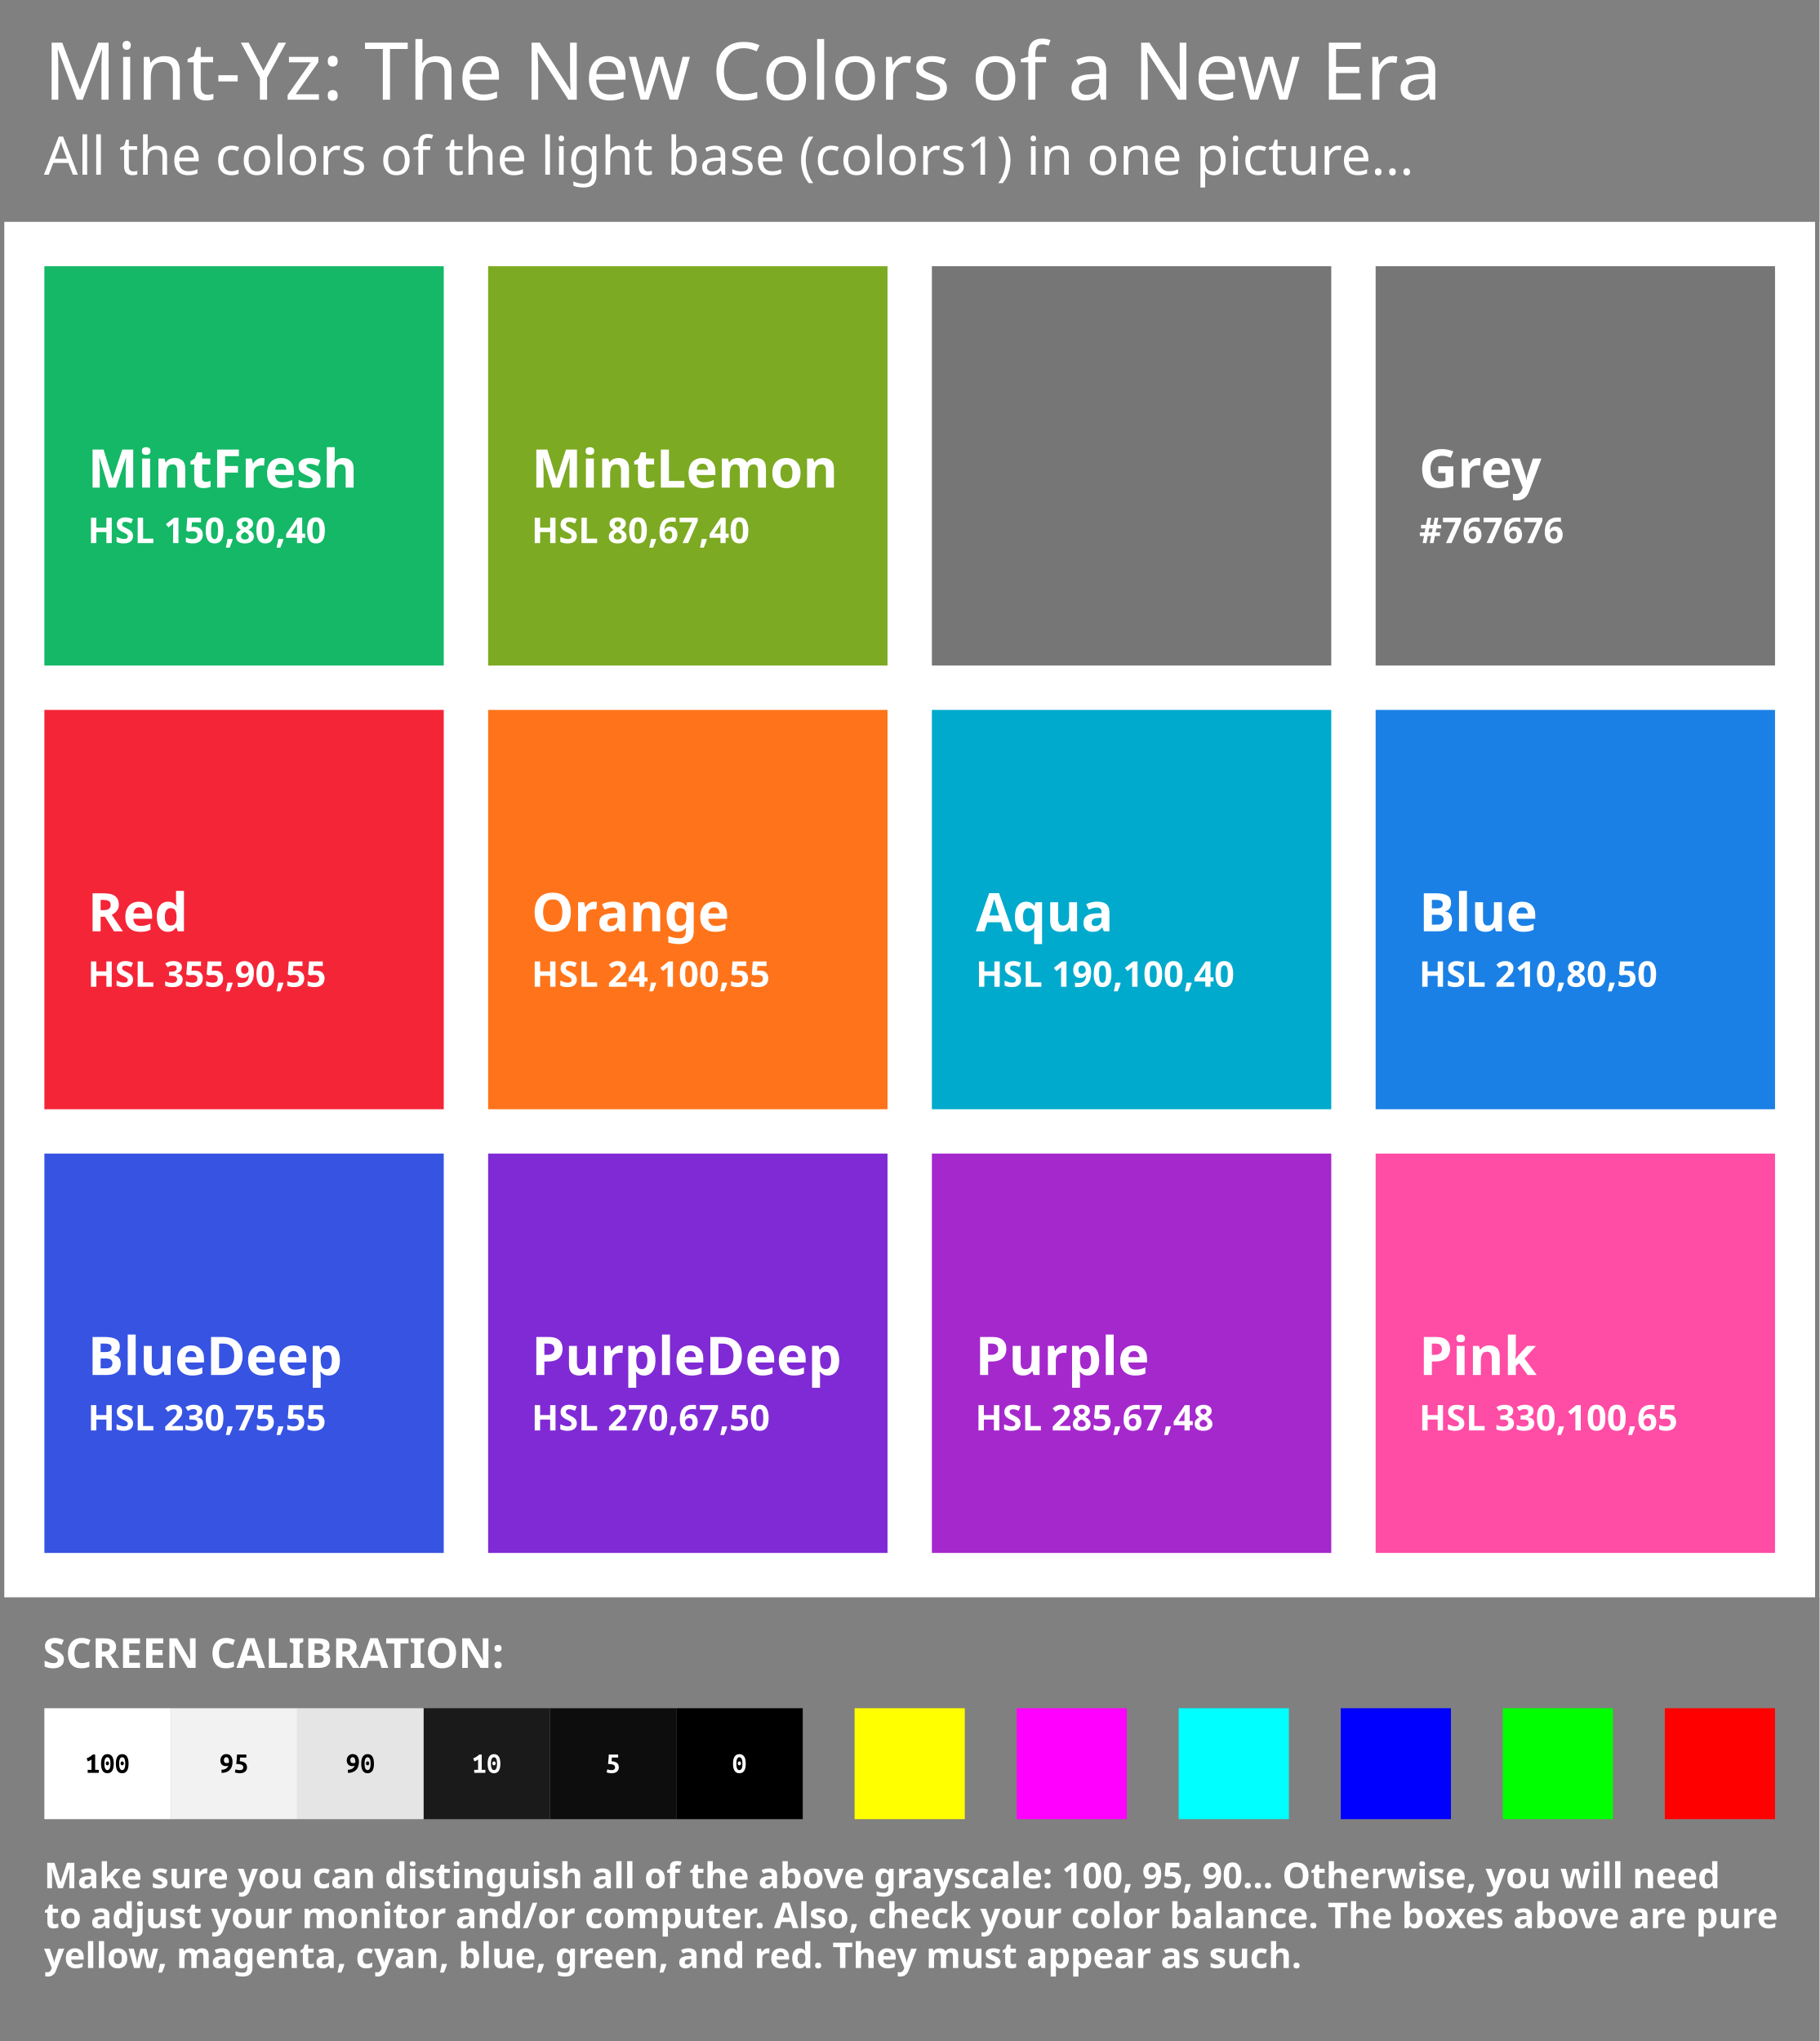
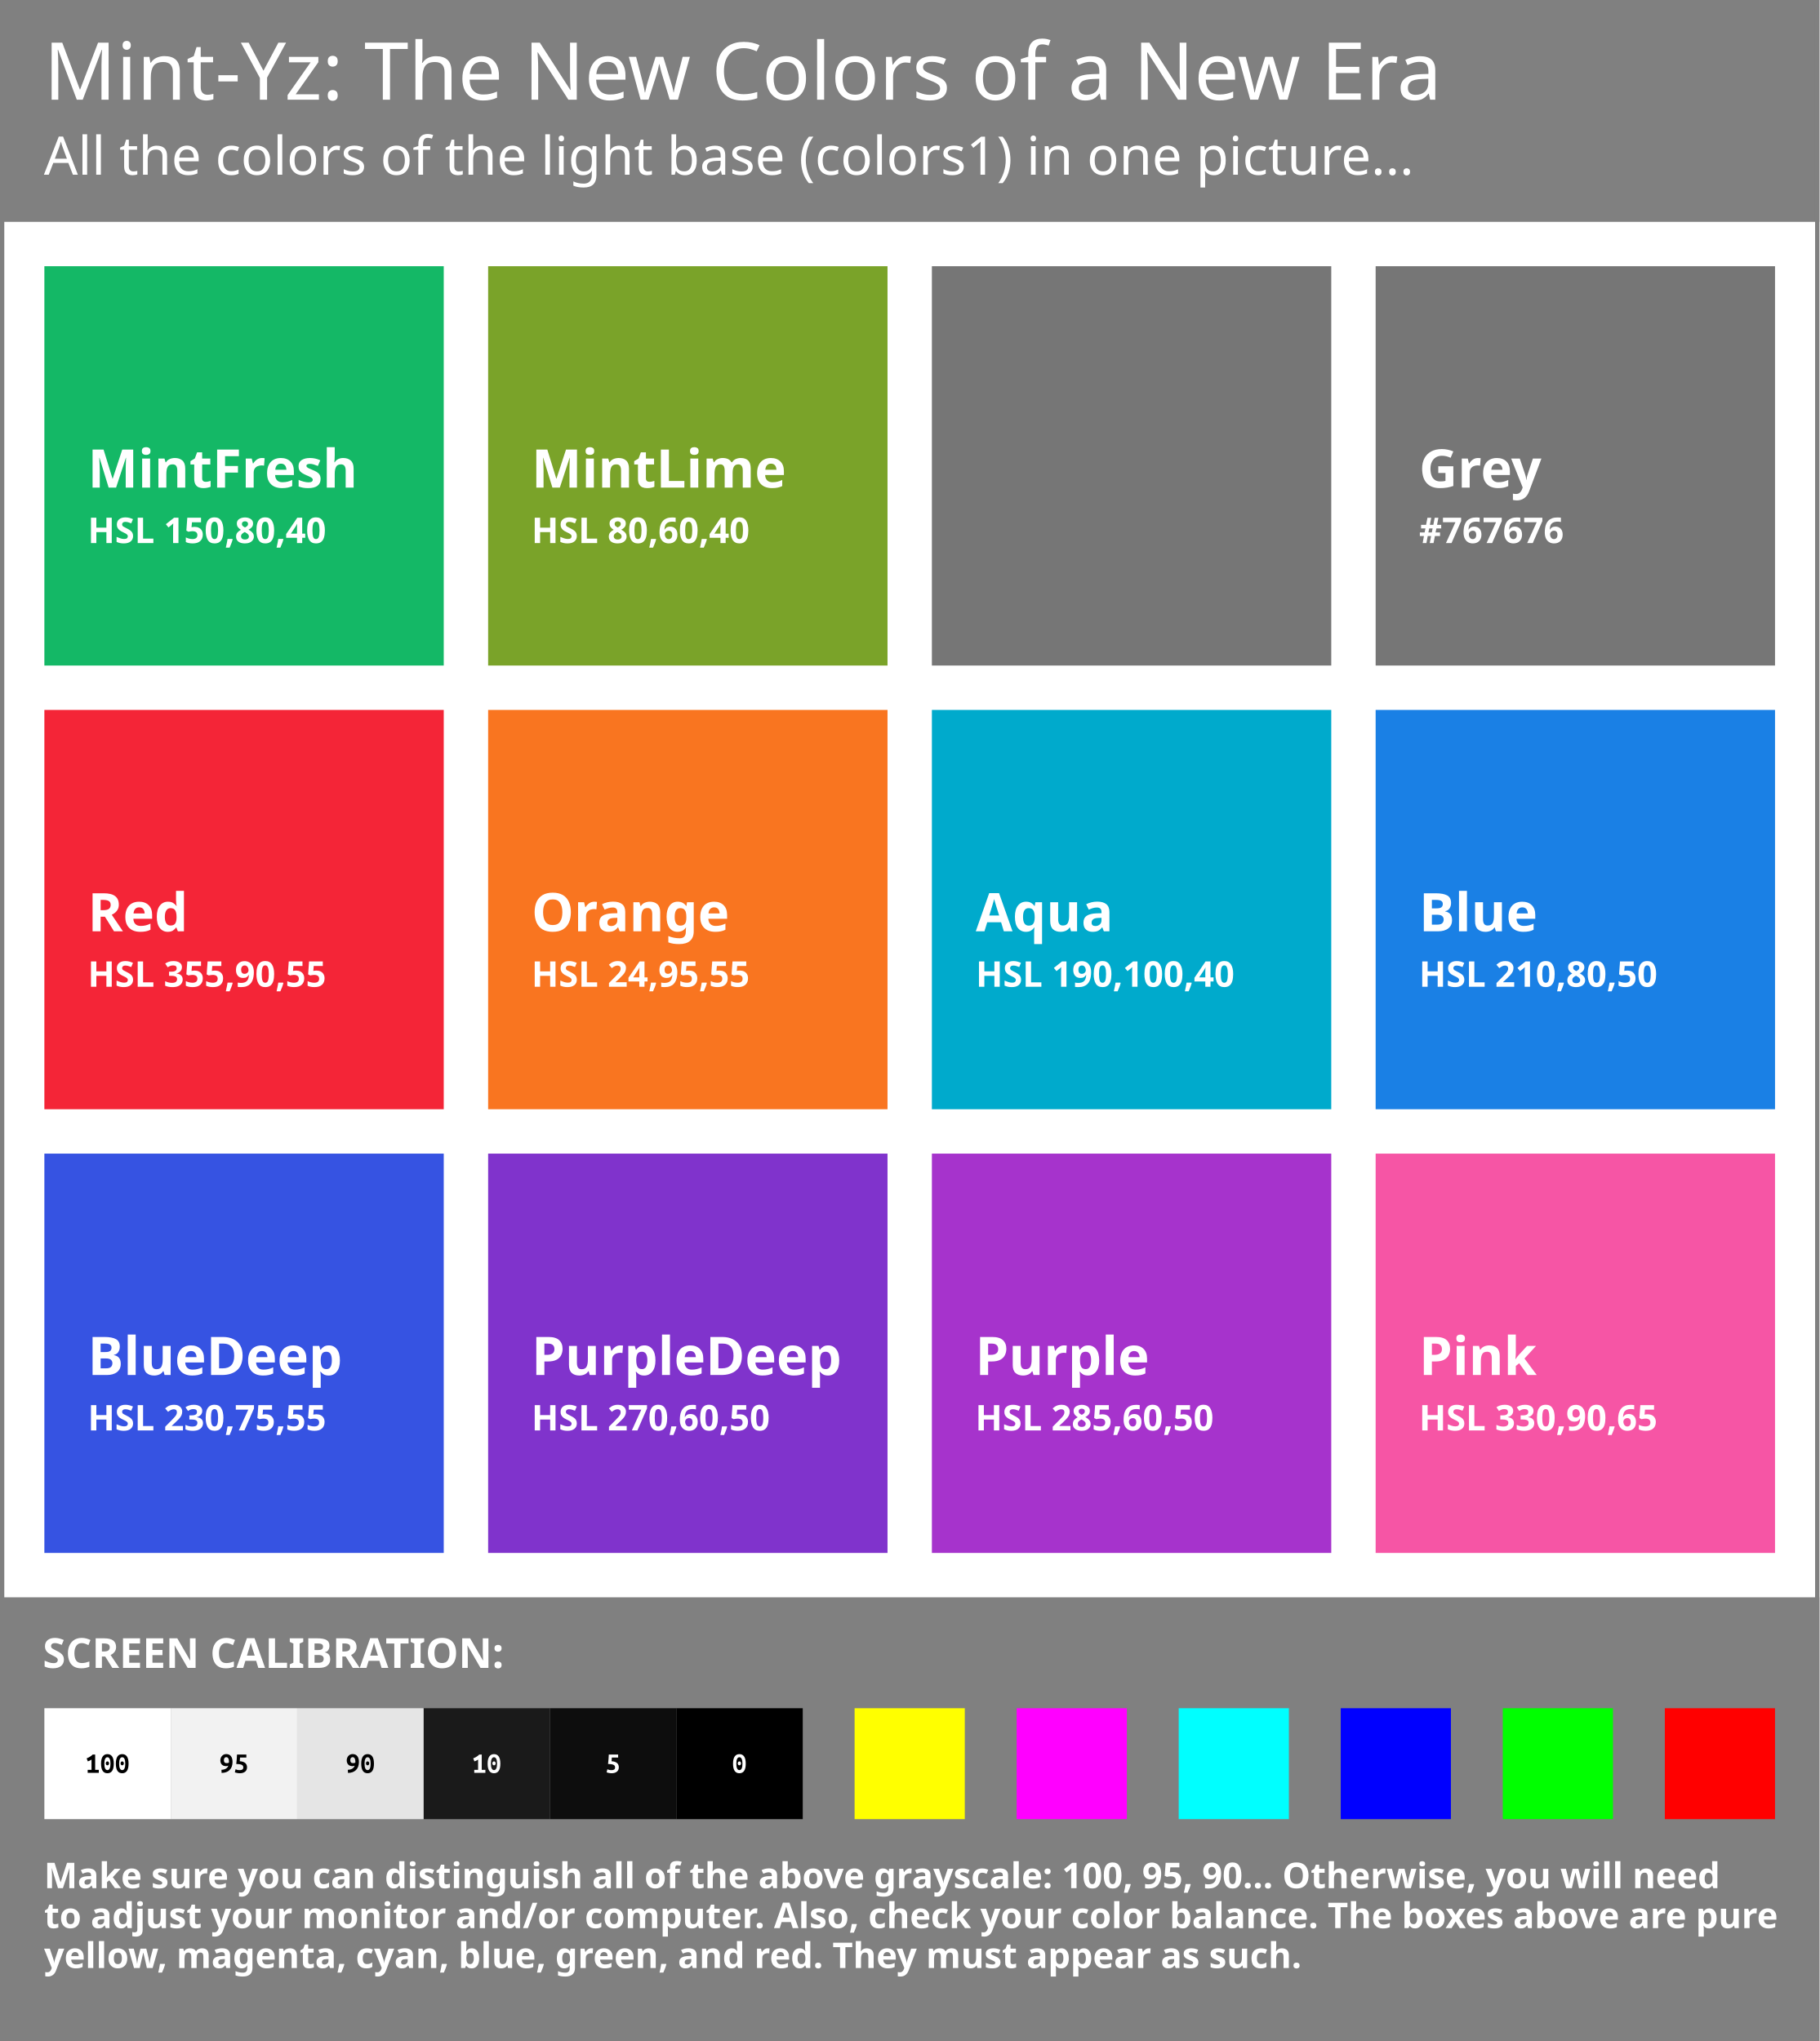
<svg xmlns="http://www.w3.org/2000/svg" width="820" height="920" viewBox="0 0 820 920" version="1.1" id="svg8">
  <defs id="defs2" />
  <g id="layer5">
    <rect y="0" x="0" height="920" width="820" id="rect122" style="fill:#ffffff;fill-opacity:1;stroke:none;stroke-width:0;stroke-opacity:1" />
  </g>
  <g id="layer1" transform="translate(0,-91.79999)">
    <rect y="91.8" x="0" height="100" width="820" id="rect903" style="opacity:1;vector-effect:none;fill:#808080;fill-opacity:1;stroke:none;stroke-width:0;stroke-linecap:butt;stroke-linejoin:miter;stroke-miterlimit:4;stroke-dasharray:none;stroke-dashoffset:0;stroke-opacity:1" />
    <text xml:space="preserve" style="font-style:normal;font-variant:normal;font-weight:normal;font-stretch:normal;font-size:24px;line-height:1.25;font-family:'DejaVu Sans';-inkscape-font-specification:'DejaVu Sans';text-align:start;letter-spacing:0px;word-spacing:0px;text-anchor:start;fill:#000000;fill-opacity:1;stroke:none" x="19.784" y="136.748" id="text947">
      <tspan x="19.784" y="136.748" style="font-style:normal;font-variant:normal;font-weight:normal;font-stretch:normal;font-size:36px;font-family:'Ubuntu Mono';-inkscape-font-specification:'Ubuntu Mono';fill:#ffffff;fill-opacity:1" id="tspan921">Mint-Yz: The New Colors of a New Era</tspan>
      <tspan id="tspan135" x="19.784" y="170.556" style="font-style:normal;font-variant:normal;font-weight:normal;font-stretch:normal;font-size:24px;font-family:'Ubuntu Mono';-inkscape-font-specification:'Ubuntu Mono';fill:#ffffff;fill-opacity:1">All the colors of the light base (colors1) in one picture...</tspan>
    </text>
    <rect y="92.768" x="0.968" height="918.063" width="818.063" id="rect115" style="fill:none;fill-opacity:1;stroke:#808080;stroke-width:1.937;stroke-opacity:1" />
    <g id="g1134" transform="translate(0,-50)">
      <rect y="861.8" x="0" height="200" width="820" id="rect4820" style="opacity:1;vector-effect:none;fill:#808080;fill-opacity:1;stroke:none;stroke-width:0;stroke-linecap:butt;stroke-linejoin:miter;stroke-miterlimit:4;stroke-dasharray:none;stroke-dashoffset:0;stroke-opacity:1" />
      <g id="g1061">
        <g transform="matrix(0,-2.099737,2.760329,0,-19.81775,889.5778)" style="display:inline" id="g1269">
          <rect transform="rotate(-90)" rx="6.3846035e-17" y="-34.396" x="-297" height="23.812" width="17.992" id="rect7" style="fill:#ff0000;fill-opacity:1;stroke:none;stroke-width:0.15;stroke-miterlimit:4;stroke-dasharray:none;stroke-opacity:1" />
          <rect transform="rotate(-90)" style="fill:#00ff00;fill-opacity:1;stroke:none;stroke-width:0.15;stroke-miterlimit:4;stroke-dasharray:none;stroke-opacity:1" id="rect9" width="17.992" height="23.812" x="-270.542" y="-34.396" rx="6.3846035e-17" />
          <rect transform="rotate(-90)" rx="6.3846035e-17" y="-34.396" x="-244.083" height="23.812" width="17.992" id="rect11" style="fill:#0000ff;fill-opacity:1;stroke:none;stroke-width:0.15;stroke-miterlimit:4;stroke-dasharray:none;stroke-opacity:1" />
          <rect transform="rotate(-90)" style="fill:#ffff00;fill-opacity:1;stroke:none;stroke-width:0.15;stroke-miterlimit:4;stroke-dasharray:none;stroke-opacity:1" id="rect818" width="17.992" height="23.812" x="-164.708" y="-34.396" rx="6.3846035e-17" />
          <rect transform="rotate(-90)" rx="6.3846035e-17" y="-34.396" x="-217.625" height="23.812" width="17.992" id="rect820-7" style="fill:#00ffff;fill-opacity:1;stroke:none;stroke-width:0.15;stroke-miterlimit:4;stroke-dasharray:none;stroke-opacity:1" />
          <rect transform="rotate(-90)" style="fill:#ff00ff;fill-opacity:1;stroke:none;stroke-width:0.15;stroke-miterlimit:4;stroke-dasharray:none;stroke-opacity:1" id="rect822-6" width="17.992" height="23.812" x="-191.167" y="-34.396" rx="6.3846035e-17" />
        </g>
        <rect transform="scale(-1)" style="display:inline;fill:#000000;fill-opacity:1;stroke:none;stroke-width:0.387;stroke-miterlimit:4;stroke-dasharray:none;stroke-opacity:1" id="rect1035" width="56.966" height="50" x="-361.798" y="-961.8" rx="2.0215312e-16" />
        <rect transform="scale(-1)" rx="2.0215312e-16" y="-961.8" x="-304.831" height="50" width="56.966" id="rect1037" style="display:inline;fill:#0d0d0d;fill-opacity:1;stroke:none;stroke-width:0.387;stroke-miterlimit:4;stroke-dasharray:none;stroke-opacity:1" />
        <rect transform="scale(-1)" style="display:inline;fill:#f2f2f2;fill-opacity:1;stroke:none;stroke-width:0.387;stroke-miterlimit:4;stroke-dasharray:none;stroke-opacity:1" id="rect1039" width="56.966" height="50" x="-133.933" y="-961.8" rx="2.0215312e-16" />
        <rect transform="scale(-1)" rx="2.0215312e-16" y="-961.8" x="-247.865" height="50" width="56.966" id="rect1041" style="display:inline;fill:#1a1a1a;fill-opacity:1;stroke:none;stroke-width:0.387;stroke-miterlimit:4;stroke-dasharray:none;stroke-opacity:1" />
        <rect transform="scale(-1)" style="display:inline;fill:#e5e5e5;fill-opacity:1;stroke:none;stroke-width:0.387;stroke-miterlimit:4;stroke-dasharray:none;stroke-opacity:1" id="rect1043" width="56.966" height="50" x="-190.899" y="-961.8" rx="2.0215312e-16" />
        <rect rx="2.0215312e-16" y="-961.8" x="-76.966" height="50" width="56.966" id="rect1045" style="display:inline;fill:#ffffff;fill-opacity:1;stroke:none;stroke-width:0.387;stroke-miterlimit:4;stroke-dasharray:none;stroke-opacity:1" transform="scale(-1)" />
        <g id="g1028">
          <g style="font-weight:bold;font-size:13.333px;line-height:17.778px;font-family:'Ubuntu Mono';-inkscape-font-specification:'Ubuntu Mono Bold';letter-spacing:0px;word-spacing:0px" id="text135" aria-label="100">
            <path id="path983" style="font-size:13.333px;text-align:center;text-anchor:middle" d="m 41.25,939.573 v -4.613 q -0.373,0.267 -0.853,0.48 -0.48,0.2 -0.813,0.32 l -0.533,-1.36 q 0.32,-0.12 0.693,-0.307 0.373,-0.187 0.747,-0.413 0.373,-0.227 0.707,-0.48 0.333,-0.253 0.573,-0.52 h 1.12 v 6.893 h 1.64 v 1.36 h -5.013 v -1.36 z" />
            <path id="path985" style="font-size:13.333px;text-align:center;text-anchor:middle" d="m 51.277,936.786 q 0,2.187 -0.733,3.253 -0.733,1.067 -2.133,1.067 -1.4,0 -2.133,-1.067 -0.733,-1.067 -0.733,-3.253 0,-2.16 0.747,-3.227 0.747,-1.067 2.12,-1.067 1.4,0 2.133,1.067 0.733,1.053 0.733,3.227 z m -1.48,0 q 0,-1.413 -0.36,-2.147 -0.347,-0.747 -1.027,-0.747 -0.667,0 -1.027,0.747 -0.36,0.733 -0.36,2.147 0,1.427 0.36,2.173 0.36,0.733 1.027,0.733 0.68,0 1.027,-0.733 0.36,-0.747 0.36,-2.173 z m -0.64,-0.133 q 0,0.36 -0.213,0.627 -0.2,0.253 -0.52,0.253 -0.347,0 -0.547,-0.253 -0.2,-0.267 -0.2,-0.627 0,-0.36 0.2,-0.627 0.2,-0.267 0.547,-0.267 0.32,0 0.52,0.267 0.213,0.267 0.213,0.627 z" />
            <path id="path987" style="font-size:13.333px;text-align:center;text-anchor:middle" d="m 57.943,936.786 q 0,2.187 -0.733,3.253 -0.733,1.067 -2.133,1.067 -1.4,0 -2.133,-1.067 -0.733,-1.067 -0.733,-3.253 0,-2.16 0.747,-3.227 0.747,-1.067 2.12,-1.067 1.4,0 2.133,1.067 0.733,1.053 0.733,3.227 z m -1.48,0 q 0,-1.413 -0.36,-2.147 -0.347,-0.747 -1.027,-0.747 -0.667,0 -1.027,0.747 -0.36,0.733 -0.36,2.147 0,1.427 0.36,2.173 0.36,0.733 1.027,0.733 0.68,0 1.027,-0.733 0.36,-0.747 0.36,-2.173 z m -0.64,-0.133 q 0,0.36 -0.213,0.627 -0.2,0.253 -0.52,0.253 -0.347,0 -0.547,-0.253 -0.2,-0.267 -0.2,-0.627 0,-0.36 0.2,-0.627 0.2,-0.267 0.547,-0.267 0.32,0 0.52,0.267 0.213,0.267 0.213,0.627 z" />
          </g>
          <g style="font-weight:bold;font-size:13.333px;line-height:17.778px;font-family:'Ubuntu Mono';-inkscape-font-specification:'Ubuntu Mono Bold';letter-spacing:0px;word-spacing:0px" id="text141" aria-label="0">
            <path id="path990" style="font-size:13.333px;text-align:center;text-anchor:middle;fill:#ffffff;fill-opacity:1" d="m 336.107,936.786 q 0,2.187 -0.733,3.253 -0.733,1.067 -2.133,1.067 -1.4,0 -2.133,-1.067 -0.733,-1.067 -0.733,-3.253 0,-2.16 0.747,-3.227 0.747,-1.067 2.12,-1.067 1.4,0 2.133,1.067 0.733,1.053 0.733,3.227 z m -1.48,0 q 0,-1.413 -0.36,-2.147 -0.347,-0.747 -1.027,-0.747 -0.667,0 -1.027,0.747 -0.36,0.733 -0.36,2.147 0,1.427 0.36,2.173 0.36,0.733 1.027,0.733 0.68,0 1.027,-0.733 0.36,-0.747 0.36,-2.173 z m -0.64,-0.133 q 0,0.36 -0.213,0.627 -0.2,0.253 -0.52,0.253 -0.347,0 -0.547,-0.253 -0.2,-0.267 -0.2,-0.627 0,-0.36 0.2,-0.627 0.2,-0.267 0.547,-0.267 0.32,0 0.52,0.267 0.213,0.267 0.213,0.627 z" />
          </g>
          <g style="font-weight:bold;font-size:13.333px;line-height:17.778px;font-family:'Ubuntu Mono';-inkscape-font-specification:'Ubuntu Mono Bold';letter-spacing:0px;word-spacing:0px" id="text968" aria-label="95">
            <path id="path993" style="font-size:13.333px;text-align:center;text-anchor:middle" d="m 102.189,936.546 q 0.253,0 0.533,-0.053 0.28,-0.053 0.453,-0.147 0.013,-0.107 0.013,-0.253 0.013,-0.16 0.013,-0.307 0,-0.333 -0.067,-0.667 -0.053,-0.347 -0.2,-0.627 -0.133,-0.28 -0.373,-0.453 -0.227,-0.173 -0.573,-0.173 -0.293,0 -0.507,0.12 -0.2,0.107 -0.333,0.293 -0.12,0.187 -0.187,0.44 -0.053,0.253 -0.053,0.533 0,0.627 0.293,0.96 0.293,0.333 0.987,0.333 z m -0.213,1.36 q -0.72,0 -1.227,-0.2 -0.507,-0.213 -0.827,-0.573 -0.32,-0.36 -0.467,-0.827 -0.147,-0.48 -0.147,-1.027 0,-0.48 0.16,-0.973 0.173,-0.507 0.493,-0.907 0.333,-0.413 0.827,-0.667 0.493,-0.267 1.16,-0.267 1.387,0 2.12,0.933 0.733,0.933 0.733,2.6 0,1.2 -0.347,2.133 -0.347,0.92 -1,1.547 -0.64,0.627 -1.56,0.96 -0.907,0.32 -2.027,0.32 l -0.053,-1.413 q 1.067,-0.013 1.907,-0.453 0.84,-0.453 1.187,-1.413 -0.52,0.227 -0.933,0.227 z" />
            <path id="path995" style="font-size:13.333px;text-align:center;text-anchor:middle" d="m 109.656,938.506 q 0,-0.347 -0.12,-0.627 -0.107,-0.293 -0.453,-0.493 -0.333,-0.213 -0.96,-0.32 -0.627,-0.12 -1.64,-0.12 0.133,-1.12 0.213,-2.187 0.08,-1.08 0.12,-2.08 h 4.213 v 1.36 h -2.84 q -0.027,0.427 -0.067,0.893 -0.04,0.467 -0.067,0.76 1.653,0.107 2.467,0.8 0.813,0.693 0.813,1.947 0,0.573 -0.2,1.067 -0.2,0.48 -0.613,0.84 -0.413,0.36 -1.027,0.56 -0.613,0.2 -1.427,0.2 -0.32,0 -0.653,-0.04 -0.333,-0.04 -0.64,-0.107 -0.307,-0.053 -0.56,-0.133 -0.24,-0.08 -0.373,-0.147 l 0.333,-1.36 q 0.293,0.147 0.747,0.267 0.453,0.12 1.133,0.12 0.48,0 0.787,-0.107 0.32,-0.107 0.493,-0.267 0.187,-0.173 0.253,-0.387 0.067,-0.213 0.067,-0.44 z" />
          </g>
          <g style="font-weight:bold;font-size:13.333px;line-height:17.778px;font-family:'Ubuntu Mono';-inkscape-font-specification:'Ubuntu Mono Bold';letter-spacing:0px;word-spacing:0px" id="text973" aria-label="90">
            <path id="path998" style="font-size:13.333px;text-align:center;text-anchor:middle" d="m 159.155,936.546 q 0.253,0 0.533,-0.053 0.28,-0.053 0.453,-0.147 0.013,-0.107 0.013,-0.253 0.013,-0.16 0.013,-0.307 0,-0.333 -0.067,-0.667 -0.053,-0.347 -0.2,-0.627 -0.133,-0.28 -0.373,-0.453 -0.227,-0.173 -0.573,-0.173 -0.293,0 -0.507,0.12 -0.2,0.107 -0.333,0.293 -0.12,0.187 -0.187,0.44 -0.053,0.253 -0.053,0.533 0,0.627 0.293,0.96 0.293,0.333 0.987,0.333 z m -0.213,1.36 q -0.72,0 -1.227,-0.2 -0.507,-0.213 -0.827,-0.573 -0.32,-0.36 -0.467,-0.827 -0.147,-0.48 -0.147,-1.027 0,-0.48 0.16,-0.973 0.173,-0.507 0.493,-0.907 0.333,-0.413 0.827,-0.667 0.493,-0.267 1.16,-0.267 1.387,0 2.12,0.933 0.733,0.933 0.733,2.6 0,1.2 -0.347,2.133 -0.347,0.92 -1,1.547 -0.64,0.627 -1.56,0.96 -0.907,0.32 -2.027,0.32 l -0.053,-1.413 q 1.067,-0.013 1.907,-0.453 0.84,-0.453 1.187,-1.413 -0.52,0.227 -0.933,0.227 z" />
            <path id="path1000" style="font-size:13.333px;text-align:center;text-anchor:middle" d="m 168.542,936.786 q 0,2.187 -0.733,3.253 -0.733,1.067 -2.133,1.067 -1.4,0 -2.133,-1.067 -0.733,-1.067 -0.733,-3.253 0,-2.16 0.747,-3.227 0.747,-1.067 2.12,-1.067 1.4,0 2.133,1.067 0.733,1.053 0.733,3.227 z m -1.48,0 q 0,-1.413 -0.36,-2.147 -0.347,-0.747 -1.027,-0.747 -0.667,0 -1.027,0.747 -0.36,0.733 -0.36,2.147 0,1.427 0.36,2.173 0.36,0.733 1.027,0.733 0.68,0 1.027,-0.733 0.36,-0.747 0.36,-2.173 z m -0.64,-0.133 q 0,0.36 -0.213,0.627 -0.2,0.253 -0.52,0.253 -0.347,0 -0.547,-0.253 -0.2,-0.267 -0.2,-0.627 0,-0.36 0.2,-0.627 0.2,-0.267 0.547,-0.267 0.32,0 0.52,0.267 0.213,0.267 0.213,0.627 z" />
          </g>
          <g style="font-weight:bold;font-size:13.333px;line-height:17.778px;font-family:'Ubuntu Mono';-inkscape-font-specification:'Ubuntu Mono Bold';letter-spacing:0px;word-spacing:0px" id="text977" aria-label="10">
            <path id="path1003" style="font-size:13.333px;text-align:center;text-anchor:middle;fill:#ffffff;fill-opacity:1" d="m 215.481,939.573 v -4.613 q -0.373,0.267 -0.853,0.48 -0.48,0.2 -0.813,0.32 l -0.533,-1.36 q 0.32,-0.12 0.693,-0.307 0.373,-0.187 0.747,-0.413 0.373,-0.227 0.707,-0.48 0.333,-0.253 0.573,-0.52 h 1.12 v 6.893 h 1.64 v 1.36 H 213.748 v -1.36 z" />
            <path id="path1005" style="font-size:13.333px;text-align:center;text-anchor:middle;fill:#ffffff;fill-opacity:1" d="m 225.508,936.786 q 0,2.187 -0.733,3.253 -0.733,1.067 -2.133,1.067 -1.4,0 -2.133,-1.067 -0.733,-1.067 -0.733,-3.253 0,-2.16 0.747,-3.227 0.747,-1.067 2.12,-1.067 1.4,0 2.133,1.067 0.733,1.053 0.733,3.227 z m -1.48,0 q 0,-1.413 -0.36,-2.147 -0.347,-0.747 -1.027,-0.747 -0.667,0 -1.027,0.747 -0.36,0.733 -0.36,2.147 0,1.427 0.36,2.173 0.36,0.733 1.027,0.733 0.68,0 1.027,-0.733 0.36,-0.747 0.36,-2.173 z m -0.64,-0.133 q 0,0.36 -0.213,0.627 -0.2,0.253 -0.52,0.253 -0.347,0 -0.547,-0.253 -0.2,-0.267 -0.2,-0.627 0,-0.36 0.2,-0.627 0.2,-0.267 0.547,-0.267 0.32,0 0.52,0.267 0.213,0.267 0.213,0.627 z" />
          </g>
          <g style="font-weight:bold;font-size:13.333px;line-height:17.778px;font-family:'Ubuntu Mono';-inkscape-font-specification:'Ubuntu Mono Bold';letter-spacing:0px;word-spacing:0px" id="text981" aria-label="5">
            <path id="path1008" style="font-size:13.333px;text-align:center;text-anchor:middle;fill:#ffffff;fill-opacity:1" d="m 277.221,938.506 q 0,-0.347 -0.12,-0.627 -0.107,-0.293 -0.453,-0.493 -0.333,-0.213 -0.96,-0.32 -0.627,-0.12 -1.64,-0.12 0.133,-1.12 0.213,-2.187 0.08,-1.08 0.12,-2.08 h 4.213 v 1.36 h -2.84 q -0.027,0.427 -0.067,0.893 -0.04,0.467 -0.067,0.76 1.653,0.107 2.467,0.8 0.813,0.693 0.813,1.947 0,0.573 -0.2,1.067 -0.2,0.48 -0.613,0.84 -0.413,0.36 -1.027,0.56 -0.613,0.2 -1.427,0.2 -0.32,0 -0.653,-0.04 -0.333,-0.04 -0.64,-0.107 -0.307,-0.053 -0.56,-0.133 -0.24,-0.08 -0.373,-0.147 l 0.333,-1.36 q 0.293,0.147 0.747,0.267 0.453,0.12 1.133,0.12 0.48,0 0.787,-0.107 0.32,-0.107 0.493,-0.267 0.187,-0.173 0.253,-0.387 0.067,-0.213 0.067,-0.44 z" />
          </g>
        </g>
      </g>
      <text id="text1065" y="893.616" x="19.253" style="font-weight:bold;font-size:18.667px;line-height:29.333px;font-family:'Ubuntu Mono';-inkscape-font-specification:'Ubuntu Mono Bold';letter-spacing:0px;word-spacing:0px" xml:space="preserve">
        <tspan style="font-size:18.667px;fill:#ffffff;fill-opacity:1" y="893.616" x="19.253" id="tspan1063">SCREEN CALIBRATION:</tspan>
      </text>
      <text id="text1069" y="992.904" x="19.856" style="font-weight:bold;font-size:16px;line-height:18px;font-family:'Ubuntu Mono';-inkscape-font-specification:'Ubuntu Mono Bold';letter-spacing:0px;word-spacing:0px" xml:space="preserve">
        <tspan style="font-style:normal;font-variant:normal;font-weight:bold;font-stretch:normal;font-family:'Ubuntu Mono';-inkscape-font-specification:'Ubuntu Mono Bold';fill:#ffffff;fill-opacity:1" id="tspan1075" y="992.904" x="19.856">Make sure you can distinguish all of the above grayscale: 100, 95, 90... Otherwise, you will need</tspan>
        <tspan style="font-style:normal;font-variant:normal;font-weight:bold;font-stretch:normal;font-family:'Ubuntu Mono';-inkscape-font-specification:'Ubuntu Mono Bold';fill:#ffffff;fill-opacity:1" id="tspan1079" y="1010.904" x="19.856">to adjust your monitor and/or computer. Also, check your color balance. The boxes above are pure</tspan>
        <tspan id="tspan1089" style="font-style:normal;font-variant:normal;font-weight:bold;font-stretch:normal;font-family:'Ubuntu Mono';-inkscape-font-specification:'Ubuntu Mono Bold';fill:#ffffff;fill-opacity:1" y="1028.904" x="19.856">yellow, magenta, cyan, blue, green, and red. They must appear as such.</tspan>
      </text>
    </g>
    <g id="g935" transform="translate(400,150)">
      <rect style="opacity:1;vector-effect:none;fill:#00aacc;fill-opacity:1;stroke:none;stroke-width:0;stroke-linecap:butt;stroke-linejoin:miter;stroke-miterlimit:4;stroke-dasharray:none;stroke-dashoffset:0;stroke-opacity:1" id="rect830" width="180" height="180" x="20" y="261.8" />
      <text id="text59" y="361.592" x="39.784" style="font-style:normal;font-variant:normal;font-weight:bold;font-stretch:normal;font-size:16px;line-height:25px;font-family:'Ubuntu Mono';-inkscape-font-specification:'Ubuntu Mono Bold';text-align:start;letter-spacing:0px;word-spacing:0px;text-anchor:start;fill:#000000;fill-opacity:1;stroke:none" xml:space="preserve">
        <tspan id="tspan866" style="font-size:24px;line-height:18px;fill:#ffffff;fill-opacity:1" y="361.592" x="39.784">Aqua</tspan>
        <tspan style="line-height:18px;fill:#ffffff;fill-opacity:1" y="386.592" x="39.784" id="tspan933">HSL 190,100,40</tspan>
      </text>
    </g>
    <g id="g956" transform="translate(0,-50)">
      <rect y="261.8" x="620" height="180" width="180" id="rect55" style="opacity:1;vector-effect:none;fill:#767676;fill-opacity:1;stroke:none;stroke-width:0;stroke-linecap:butt;stroke-linejoin:miter;stroke-miterlimit:4;stroke-dasharray:none;stroke-dashoffset:0;stroke-opacity:1" />
      <text xml:space="preserve" style="font-style:normal;font-variant:normal;font-weight:bold;font-stretch:normal;font-size:16px;line-height:25px;font-family:'Ubuntu Mono';-inkscape-font-specification:'Ubuntu Mono Bold';text-align:start;letter-spacing:0px;word-spacing:0px;text-anchor:start;fill:#000000;fill-opacity:1;stroke:none" x="639.568" y="361.592" id="text896">
        <tspan x="639.568" y="361.592" style="font-size:24px;line-height:18px;fill:#ffffff;fill-opacity:1" id="tspan890">Grey</tspan>
        <tspan x="639.568" y="386.592" style="line-height:18px;fill:#ffffff;fill-opacity:1" id="tspan894">#767676</tspan>
      </text>
    </g>
    <g id="g990" transform="translate(-200,-45.39999)">
-       <rect y="457.2" x="420" height="180" width="180" id="rect812" style="vector-effect:none;fill:#ff741a;fill-opacity:1;stroke:none;stroke-width:0;stroke-linecap:butt;stroke-linejoin:miter;stroke-miterlimit:4;stroke-dasharray:none;stroke-dashoffset:0;stroke-opacity:1" />
+       <rect y="457.2" x="420" height="180" width="180" id="rect812" style="vector-effect:none;fill:#f97520;fill-opacity:1;stroke:none;stroke-width:0;stroke-linecap:butt;stroke-linejoin:miter;stroke-miterlimit:4;stroke-dasharray:none;stroke-dashoffset:0;stroke-opacity:1" />
      <text id="text904" y="556.992" x="439.568" style="font-style:normal;font-variant:normal;font-weight:bold;font-stretch:normal;font-size:16px;line-height:25px;font-family:'Ubuntu Mono';-inkscape-font-specification:'Ubuntu Mono Bold';text-align:start;letter-spacing:0px;word-spacing:0px;text-anchor:start;fill:#000000;fill-opacity:1;stroke:none" xml:space="preserve">
        <tspan id="tspan898" style="font-size:24px;line-height:18px;fill:#ffffff;fill-opacity:1" y="556.992" x="439.568">Orange</tspan>
-         <tspan id="tspan902" style="line-height:18px;fill:#ffffff;fill-opacity:1" y="581.992" x="439.568">HSL 24,100,55</tspan>
+         <tspan id="tspan902" style="line-height:18px;fill:#ffffff;fill-opacity:1" y="581.992" x="439.568">HSL 24,95,55</tspan>
      </text>
    </g>
    <g id="g970" transform="translate(400,150)">
-       <rect y="461.8" x="220" height="180" width="180" id="rect822" style="opacity:1;vector-effect:none;fill:#ff4ca5;fill-opacity:1;stroke:none;stroke-width:0;stroke-linecap:butt;stroke-linejoin:miter;stroke-miterlimit:4;stroke-dasharray:none;stroke-dashoffset:0;stroke-opacity:1" />
+       <rect y="461.8" x="220" height="180" width="180" id="rect822" style="opacity:1;vector-effect:none;fill:#f655a5;fill-opacity:1;stroke:none;stroke-width:0;stroke-linecap:butt;stroke-linejoin:miter;stroke-miterlimit:4;stroke-dasharray:none;stroke-dashoffset:0;stroke-opacity:1" />
      <text id="text912" y="561.592" x="239.568" style="font-style:normal;font-variant:normal;font-weight:bold;font-stretch:normal;font-size:16px;line-height:25px;font-family:'Ubuntu Mono';-inkscape-font-specification:'Ubuntu Mono Bold';text-align:start;letter-spacing:0px;word-spacing:0px;text-anchor:start;fill:#000000;fill-opacity:1;stroke:none" xml:space="preserve">
        <tspan id="tspan906" style="font-size:24px;line-height:18px;fill:#ffffff;fill-opacity:1" y="561.592" x="239.568">Pink</tspan>
-         <tspan id="tspan910" style="line-height:18px;fill:#ffffff;fill-opacity:1" y="586.592" x="239.568">HSL 330,100,65</tspan>
+         <tspan id="tspan910" style="line-height:18px;fill:#ffffff;fill-opacity:1" y="586.592" x="239.568">HSL 330,90,65</tspan>
      </text>
    </g>
    <g id="g977" transform="translate(0,150)">
-       <rect style="opacity:1;vector-effect:none;fill:#a528cd;fill-opacity:1;stroke:none;stroke-width:0;stroke-linecap:butt;stroke-linejoin:miter;stroke-miterlimit:4;stroke-dasharray:none;stroke-dashoffset:0;stroke-opacity:1" id="rect820" width="180" height="180" x="420" y="461.8" />
+       <rect style="opacity:1;vector-effect:none;fill:#a633cc;fill-opacity:1;stroke:none;stroke-width:0;stroke-linecap:butt;stroke-linejoin:miter;stroke-miterlimit:4;stroke-dasharray:none;stroke-dashoffset:0;stroke-opacity:1" id="rect820" width="180" height="180" x="420" y="461.8" />
      <text xml:space="preserve" style="font-style:normal;font-variant:normal;font-weight:bold;font-stretch:normal;font-size:16px;line-height:25px;font-family:'Ubuntu Mono';-inkscape-font-specification:'Ubuntu Mono Bold';text-align:start;letter-spacing:0px;word-spacing:0px;text-anchor:start;fill:#000000;fill-opacity:1;stroke:none" x="439.568" y="561.592" id="text920">
        <tspan x="439.568" y="561.592" style="font-size:24px;line-height:18px;fill:#ffffff;fill-opacity:1" id="tspan914">Purple</tspan>
-         <tspan x="439.568" y="586.592" style="line-height:18px;fill:#ffffff;fill-opacity:1" id="tspan918">HSL 285,67,48</tspan>
+         <tspan x="439.568" y="586.592" style="line-height:18px;fill:#ffffff;fill-opacity:1" id="tspan918">HSL 285,60,50</tspan>
      </text>
    </g>
    <g id="g984" transform="translate(-600,-50)">
      <rect y="461.8" x="620" height="180" width="180" id="rect824" style="opacity:1;vector-effect:none;fill:#f42537;fill-opacity:1;stroke:none;stroke-width:0;stroke-linecap:butt;stroke-linejoin:miter;stroke-miterlimit:4;stroke-dasharray:none;stroke-dashoffset:0;stroke-opacity:1" />
      <text id="text928" y="561.592" x="639.568" style="font-style:normal;font-variant:normal;font-weight:bold;font-stretch:normal;font-size:16px;line-height:25px;font-family:'Ubuntu Mono';-inkscape-font-specification:'Ubuntu Mono Bold';text-align:start;letter-spacing:0px;word-spacing:0px;text-anchor:start;fill:#000000;fill-opacity:1;stroke:none" xml:space="preserve">
        <tspan id="tspan922" style="font-size:24px;line-height:18px;fill:#ffffff;fill-opacity:1" y="561.592" x="639.568">Red</tspan>
        <tspan style="line-height:18px;fill:#ffffff;fill-opacity:1" y="586.592" x="639.568" id="tspan923">HSL 355,90,55</tspan>
      </text>
    </g>
    <g id="g1099" transform="translate(-200,-450)">
-       <rect y="661.8" x="420" height="180" width="180" id="rect1089" style="opacity:1;vector-effect:none;fill:#7caa22;fill-opacity:1;stroke:none;stroke-width:0;stroke-linecap:butt;stroke-linejoin:miter;stroke-miterlimit:4;stroke-dasharray:none;stroke-dashoffset:0;stroke-opacity:1" />
+       <rect y="661.8" x="420" height="180" width="180" id="rect1089" style="opacity:1;vector-effect:none;fill:#7aa329;fill-opacity:1;stroke:none;stroke-width:0;stroke-linecap:butt;stroke-linejoin:miter;stroke-miterlimit:4;stroke-dasharray:none;stroke-dashoffset:0;stroke-opacity:1" />
      <text xml:space="preserve" style="font-style:normal;font-variant:normal;font-weight:bold;font-stretch:normal;font-size:16px;line-height:25px;font-family:'Ubuntu Mono';-inkscape-font-specification:'Ubuntu Mono Bold';text-align:start;letter-spacing:0px;word-spacing:0px;text-anchor:start;fill:#000000;fill-opacity:1;stroke:none" x="439.568" y="761.592" id="text1097">
-         <tspan x="439.568" y="761.592" style="font-size:24px;line-height:18px;fill:#ffffff;fill-opacity:1" id="tspan1091">MintLemon</tspan>
-         <tspan id="tspan1095" x="439.568" y="786.592" style="line-height:18px;fill:#ffffff;fill-opacity:1">HSL 80,67,40</tspan>
+         <tspan x="439.568" y="761.592" style="font-size:24px;line-height:18px;fill:#ffffff;fill-opacity:1" id="tspan1091">MintLime</tspan>
+         <tspan id="tspan1095" x="439.568" y="786.592" style="line-height:18px;fill:#ffffff;fill-opacity:1">HSL 80,60,40</tspan>
      </text>
    </g>
    <g transform="translate(-400,-450)" id="g991">
      <rect style="opacity:1;vector-effect:none;fill:#14b866;fill-opacity:1;stroke:none;stroke-width:0;stroke-linecap:butt;stroke-linejoin:miter;stroke-miterlimit:4;stroke-dasharray:none;stroke-dashoffset:0;stroke-opacity:1" id="rect816" width="180" height="180" x="420" y="661.8" />
      <text id="text952" y="761.592" x="439.568" style="font-style:normal;font-variant:normal;font-weight:bold;font-stretch:normal;font-size:16px;line-height:25px;font-family:'Ubuntu Mono';-inkscape-font-specification:'Ubuntu Mono Bold';text-align:start;letter-spacing:0px;word-spacing:0px;text-anchor:start;fill:#000000;fill-opacity:1;stroke:none" xml:space="preserve">
        <tspan id="tspan946" style="font-size:24px;line-height:18px;fill:#ffffff;fill-opacity:1" y="761.592" x="439.568">MintFresh</tspan>
        <tspan style="line-height:18px;fill:#ffffff;fill-opacity:1" y="786.592" x="439.568" id="tspan952">HSL 150,80,40</tspan>
      </text>
    </g>
    <g id="g942" transform="translate(400,150)">
      <rect style="opacity:1;vector-effect:none;fill:#1a80e5;fill-opacity:1;stroke:none;stroke-width:0;stroke-linecap:butt;stroke-linejoin:miter;stroke-miterlimit:4;stroke-dasharray:none;stroke-dashoffset:0;stroke-opacity:1" id="rect842" width="180" height="180" x="220" y="261.8" />
      <text xml:space="preserve" style="font-style:normal;font-variant:normal;font-weight:bold;font-stretch:normal;font-size:16px;line-height:25px;font-family:'Ubuntu Mono';-inkscape-font-specification:'Ubuntu Mono Bold';text-align:start;letter-spacing:0px;word-spacing:0px;text-anchor:start;fill:#000000;fill-opacity:1;stroke:none" x="239.568" y="361.592" id="text880">
        <tspan x="239.568" y="361.592" style="font-size:24px;line-height:18px;fill:#ffffff;fill-opacity:1" id="tspan874">Blue</tspan>
        <tspan x="239.568" y="386.592" style="line-height:18px;fill:#ffffff;fill-opacity:1" id="tspan935">HSL 210,80,50</tspan>
      </text>
    </g>
    <g id="g983" transform="translate(0,-50)">
      <rect style="vector-effect:none;fill:#3653e2;fill-opacity:1;stroke:none;stroke-width:0;stroke-linecap:butt;stroke-linejoin:miter;stroke-miterlimit:4;stroke-dasharray:none;stroke-dashoffset:0;stroke-opacity:1" id="rect828" width="180" height="180" x="20" y="661.8" />
      <text xml:space="preserve" style="font-style:normal;font-variant:normal;font-weight:bold;font-stretch:normal;font-size:16px;line-height:25px;font-family:'Ubuntu Mono';-inkscape-font-specification:'Ubuntu Mono Bold';text-align:start;letter-spacing:0px;word-spacing:0px;text-anchor:start;fill:#000000;fill-opacity:1;stroke:none" x="39.568" y="761.592" id="text976">
        <tspan x="39.568" y="761.592" style="font-size:24px;line-height:18px;fill:#ffffff;fill-opacity:1" id="tspan970">BlueDeep</tspan>
        <tspan x="39.568" y="786.592" style="line-height:18px;fill:#ffffff;fill-opacity:1" id="tspan974">HSL 230,75,55</tspan>
      </text>
    </g>
    <g transform="translate(-200,150)" id="g958">
-       <rect y="461.8" x="420" height="180" width="180" id="rect946" style="opacity:1;vector-effect:none;fill:#802ad5;fill-opacity:1;stroke:none;stroke-width:0;stroke-linecap:butt;stroke-linejoin:miter;stroke-miterlimit:4;stroke-dasharray:none;stroke-dashoffset:0;stroke-opacity:1" />
+       <rect y="461.8" x="420" height="180" width="180" id="rect946" style="opacity:1;vector-effect:none;fill:#8033cc;fill-opacity:1;stroke:none;stroke-width:0;stroke-linecap:butt;stroke-linejoin:miter;stroke-miterlimit:4;stroke-dasharray:none;stroke-dashoffset:0;stroke-opacity:1" />
      <text id="text956" y="561.592" x="439.568" style="font-style:normal;font-variant:normal;font-weight:bold;font-stretch:normal;font-size:16px;line-height:25px;font-family:'Ubuntu Mono';-inkscape-font-specification:'Ubuntu Mono Bold';text-align:start;letter-spacing:0px;word-spacing:0px;text-anchor:start;fill:#000000;fill-opacity:1;stroke:none" xml:space="preserve">
        <tspan id="tspan948" style="font-size:24px;line-height:18px;fill:#ffffff;fill-opacity:1" y="561.592" x="439.568">PurpleDeep</tspan>
-         <tspan id="tspan954" style="line-height:18px;fill:#ffffff;fill-opacity:1" y="586.592" x="439.568">HSL 270,67,50</tspan>
+         <tspan id="tspan954" style="line-height:18px;fill:#ffffff;fill-opacity:1" y="586.592" x="439.568">HSL 270,60,50</tspan>
      </text>
    </g>
    <g transform="translate(0,-450)" id="g950">
      <rect style="opacity:1;vector-effect:none;fill:#767676;fill-opacity:1;stroke:none;stroke-width:0;stroke-linecap:butt;stroke-linejoin:miter;stroke-miterlimit:4;stroke-dasharray:none;stroke-dashoffset:0;stroke-opacity:1" id="rect941" width="180" height="180" x="420" y="661.8" />
      <text id="text948" y="761.592" x="439.568" style="font-style:normal;font-variant:normal;font-weight:bold;font-stretch:normal;font-size:16px;line-height:25px;font-family:'Ubuntu Mono';-inkscape-font-specification:'Ubuntu Mono Bold';text-align:start;letter-spacing:0px;word-spacing:0px;text-anchor:start;fill:#000000;fill-opacity:1;stroke:none" xml:space="preserve">
        <tspan style="line-height:18px;fill:#ffffff;fill-opacity:1" y="761.592" x="439.568" id="tspan945" />
      </text>
    </g>
  </g>
  <g id="layer2" style="display:none">
    <rect style="fill:#000000;fill-opacity:0.1;stroke-width:0" id="rect920" width="820" height="620" x="0" y="100" />
  </g>
  <g id="layer3" style="display:none">
    <rect y="100" x="0" height="620" width="820" id="rect937" style="display:inline;fill:#ffffff;fill-opacity:0.2;stroke-width:0" />
  </g>
  <g id="layer4" style="display:none">
    <rect style="display:inline;fill:#000000;fill-opacity:0.3;stroke-width:0" id="rect940" width="820" height="620" x="0" y="100" />
  </g>
</svg>
